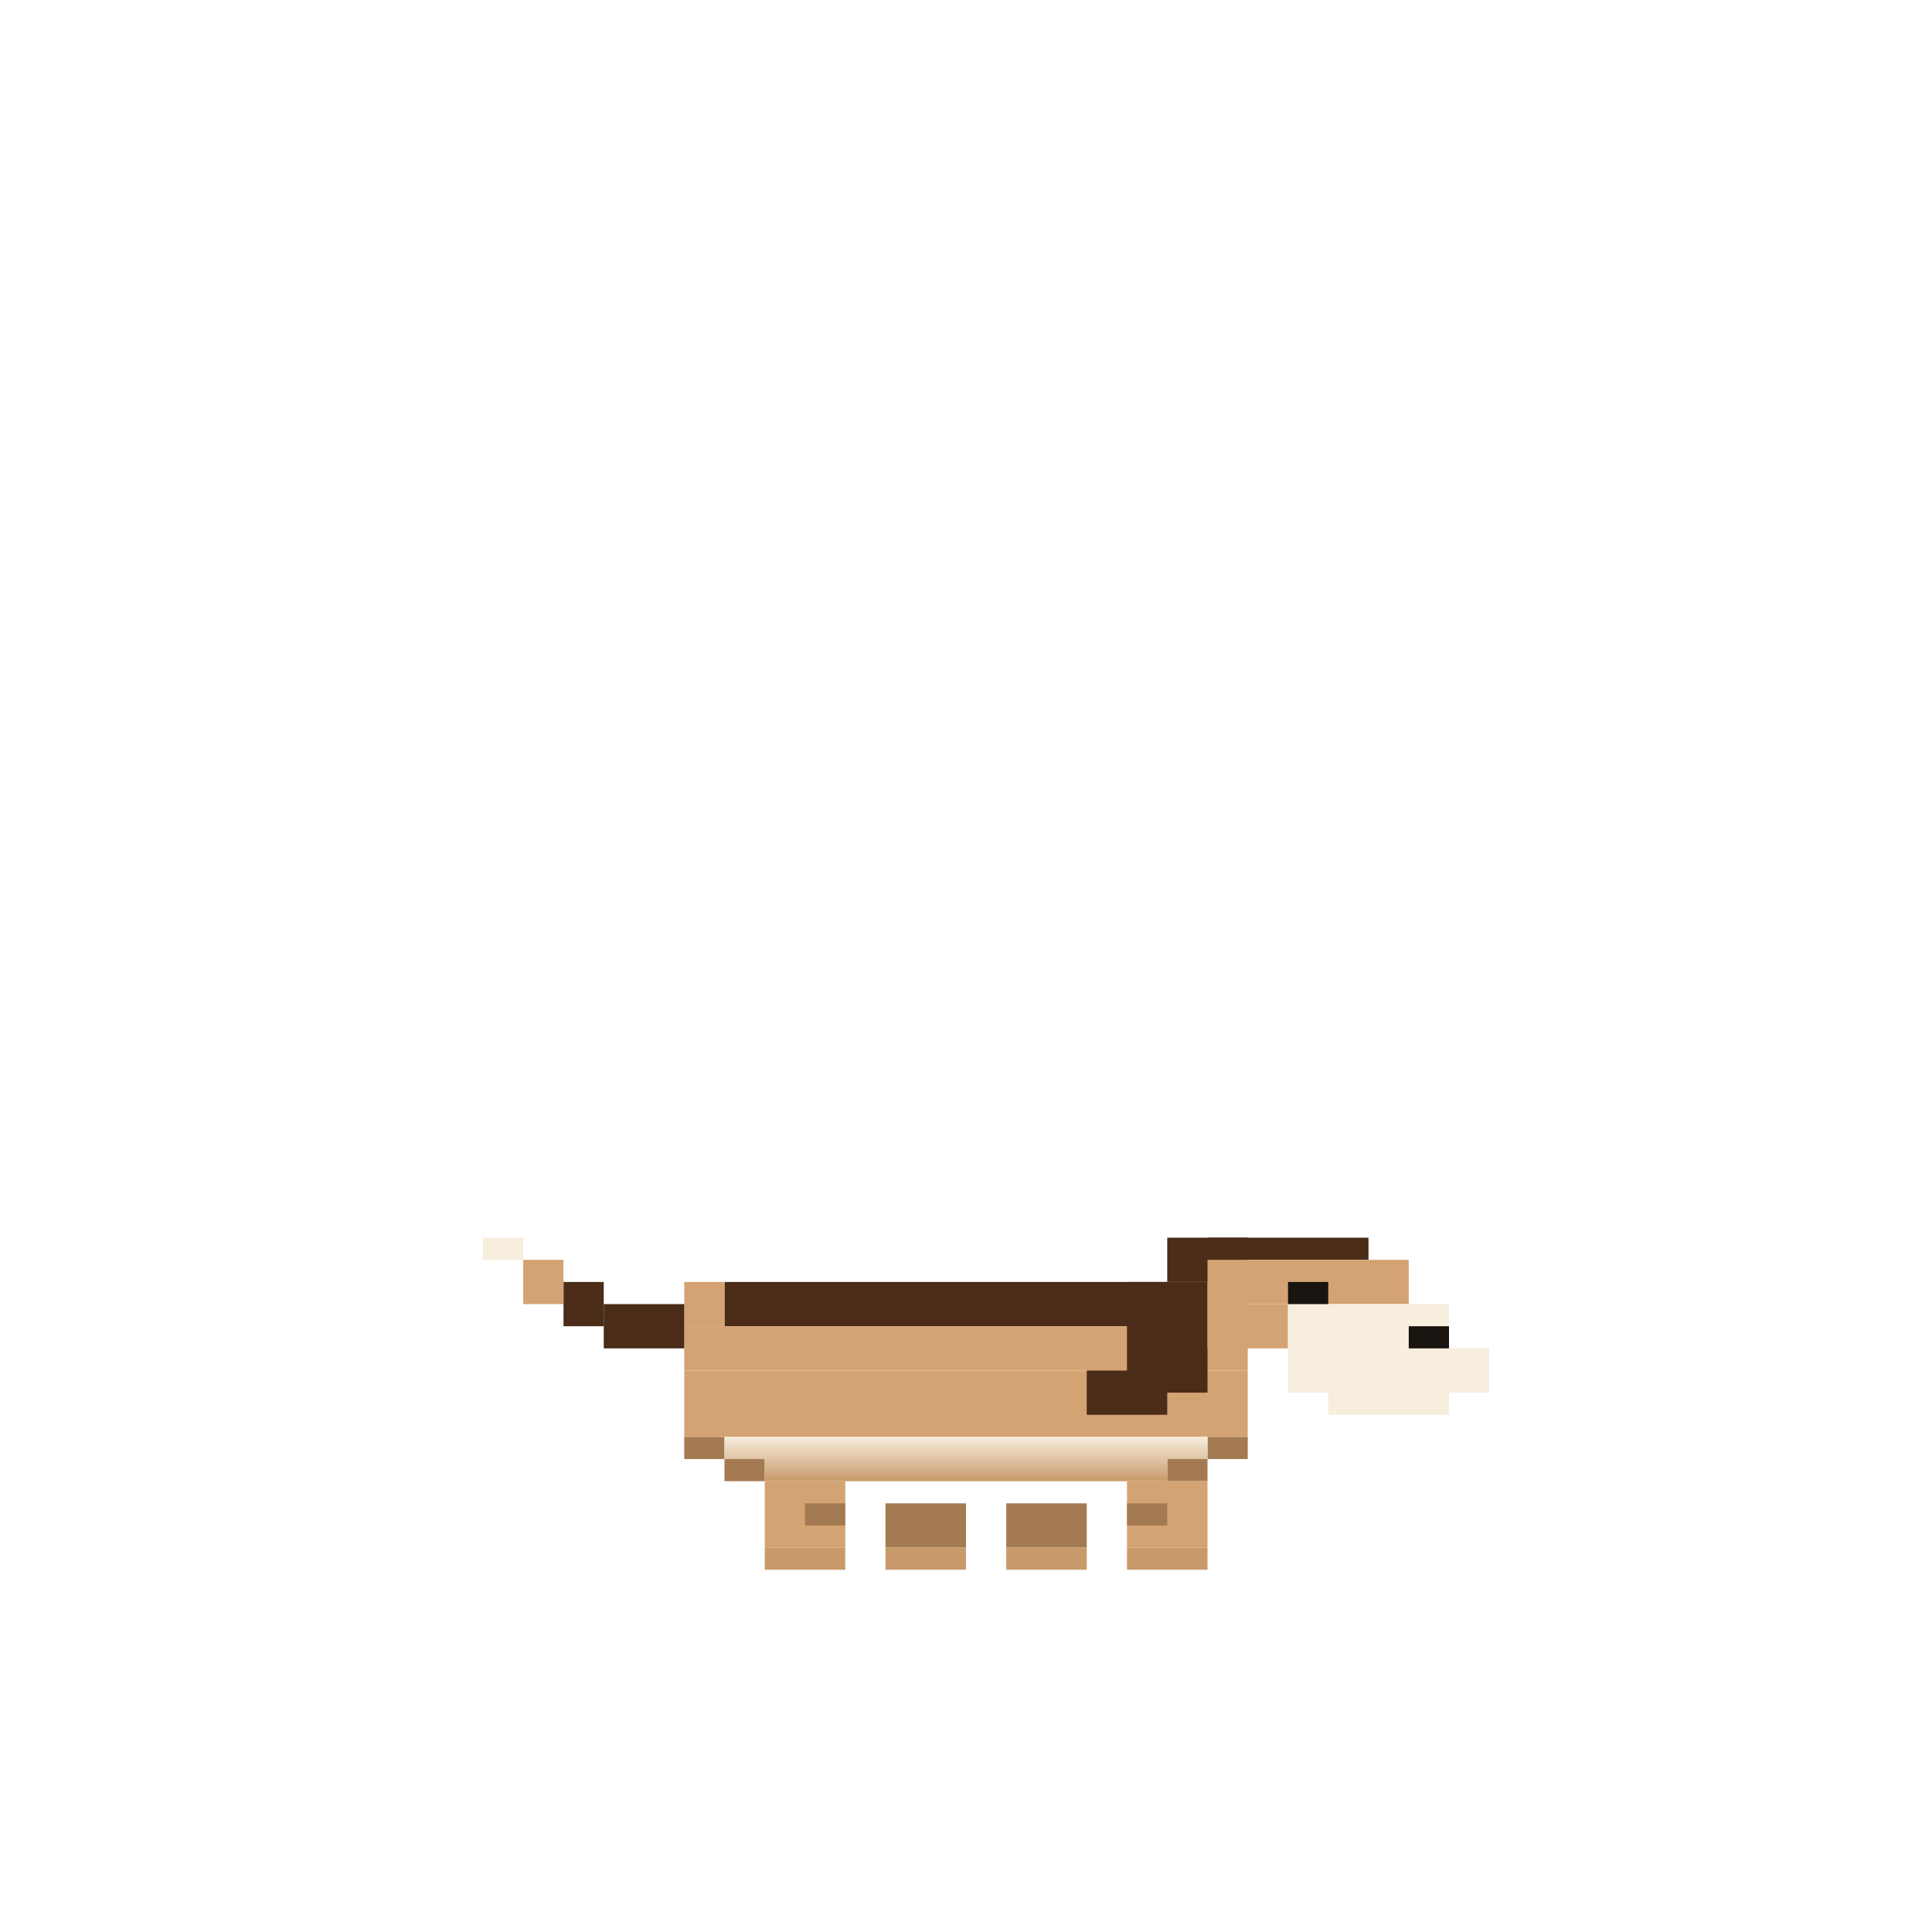
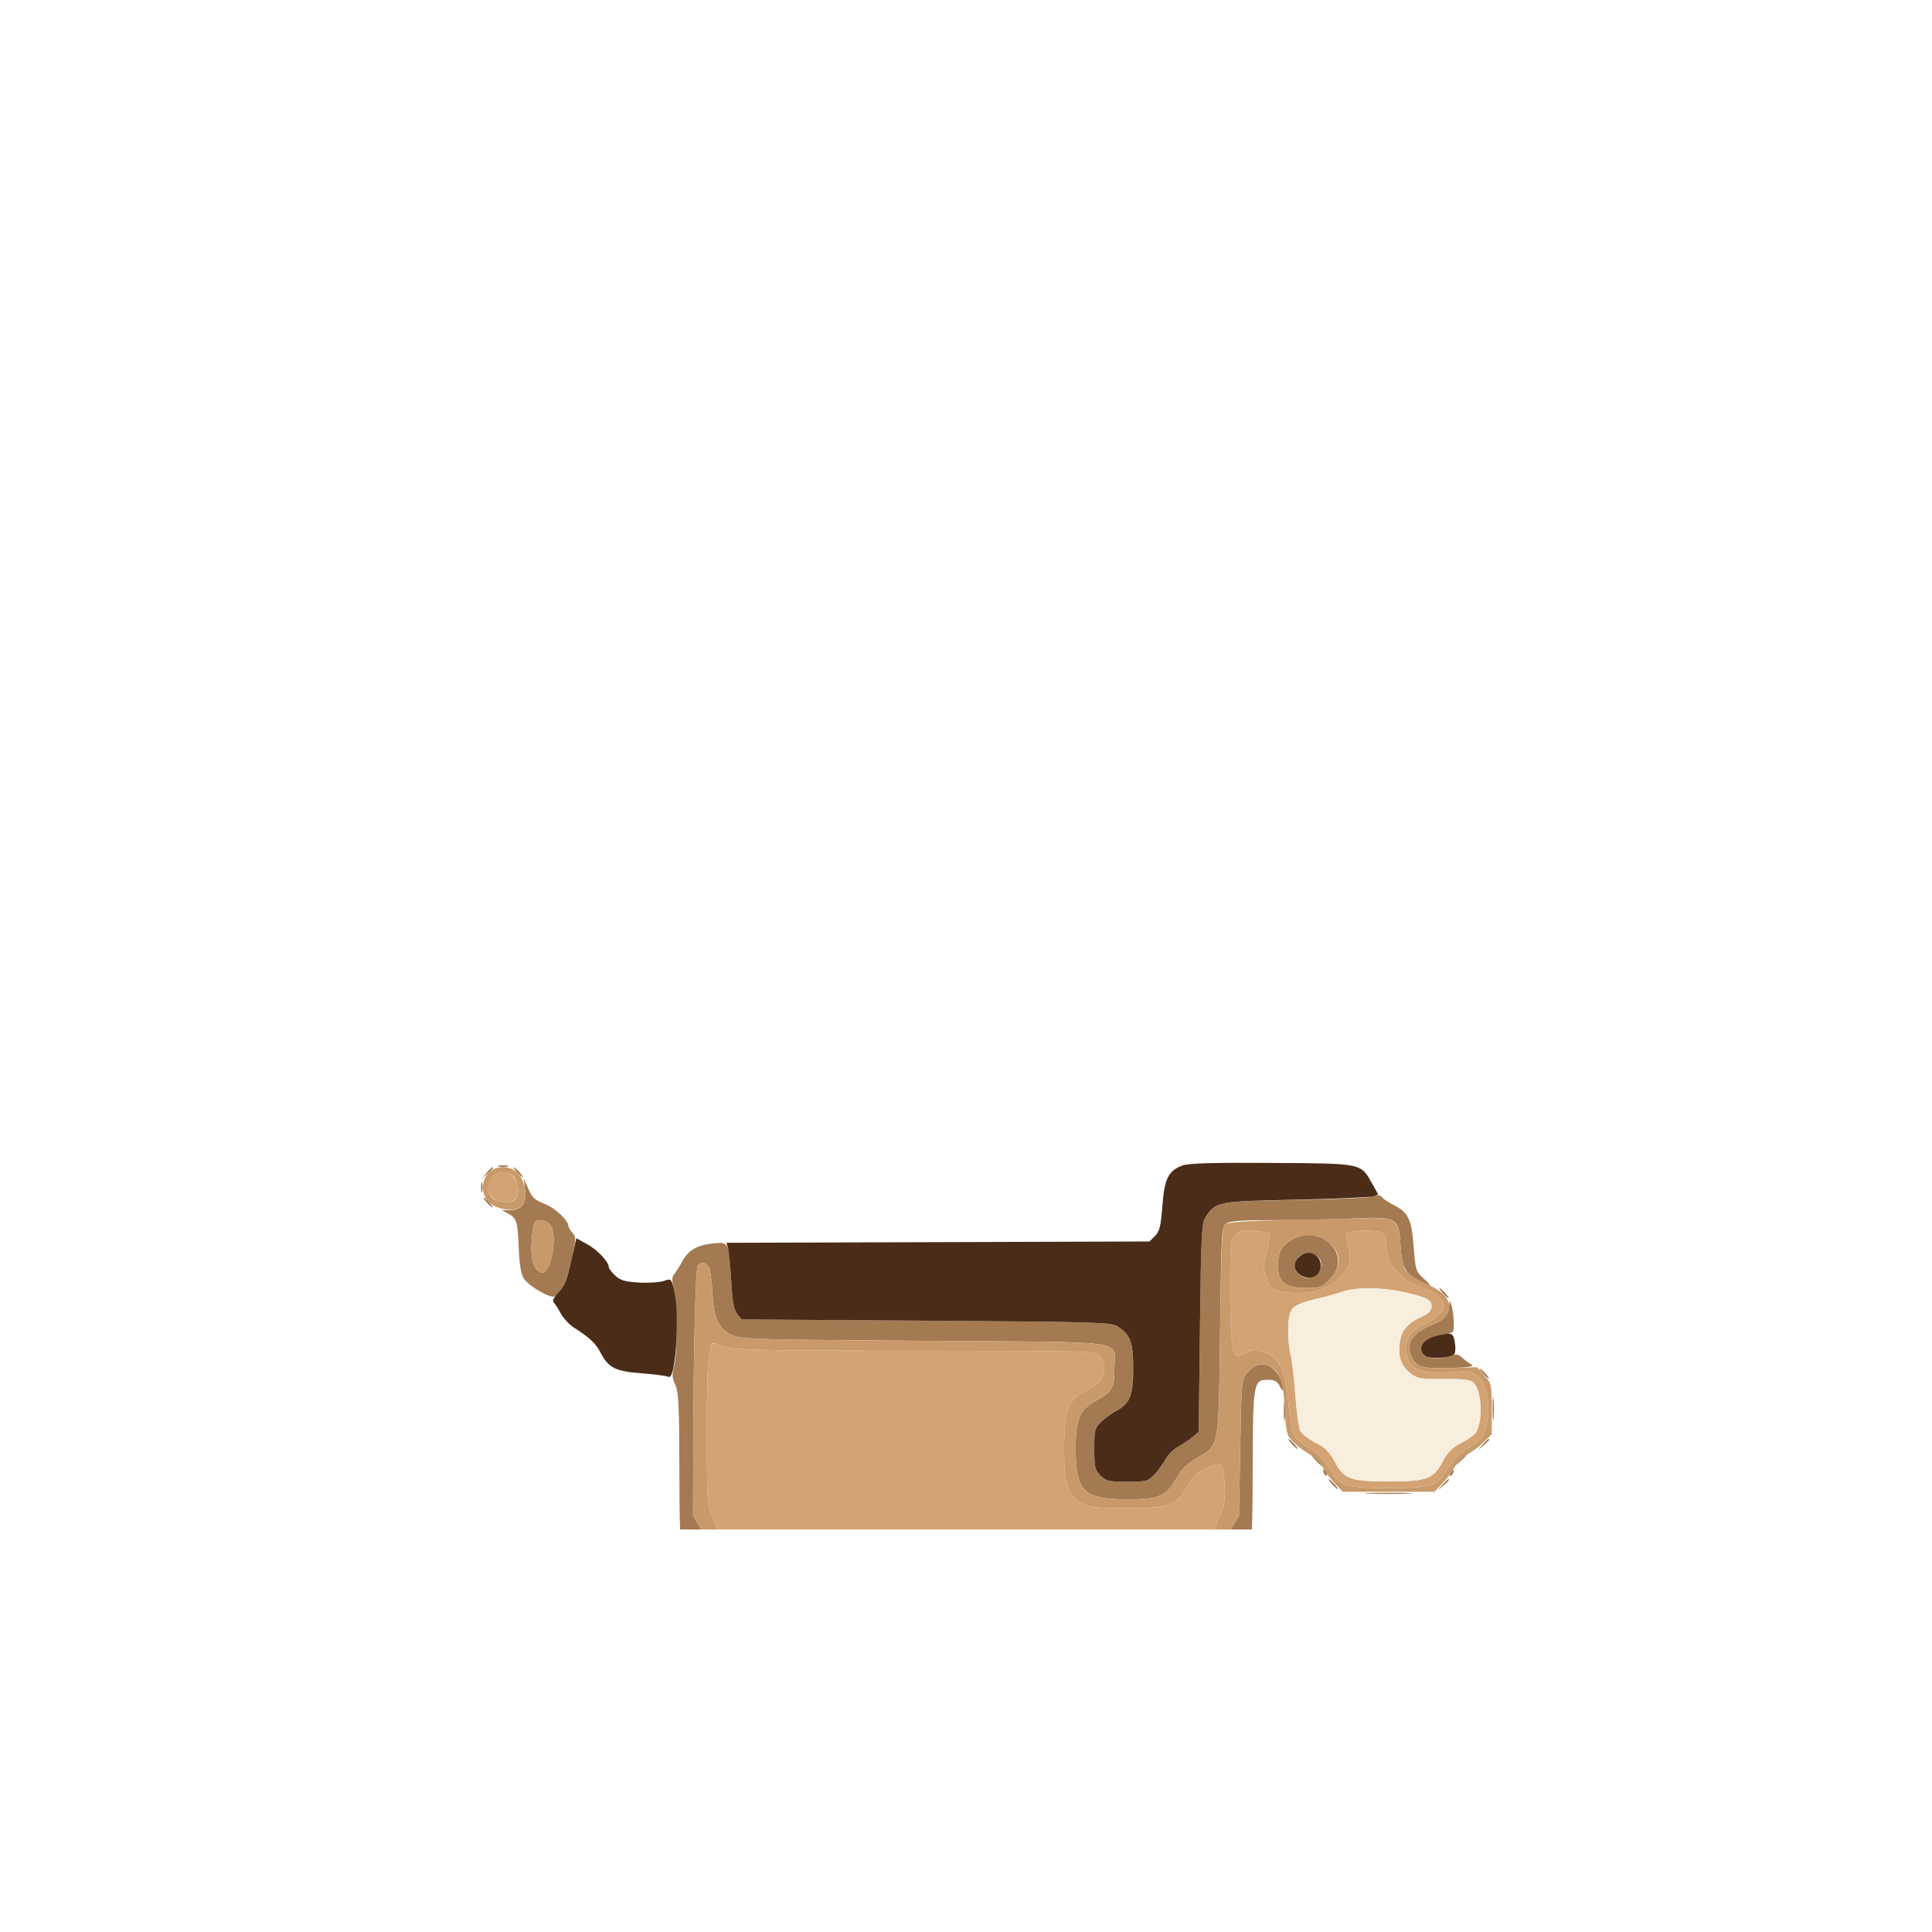
<svg xmlns="http://www.w3.org/2000/svg" viewBox="0 0 48 48" width="48" height="48">
-   <g transform="translate(0 1) translate(0 38) scale(1 0.55) translate(0 -38)">
-     <defs>
-       <linearGradient id="belly" x1="0" y1="32" x2="0" y2="34" gradientUnits="userSpaceOnUse" spreadMethod="pad">
-         <stop offset="0" stop-color="#f7eede" />
-         <stop offset="1" stop-color="#c89a6a" />
-       </linearGradient>
-     </defs>
-     <rect x="18" y="25" width="11" height="2" fill="#4a2c18" />
-     <rect x="17" y="25" width="1" height="2" fill="#d4a373" />
-     <rect x="29" y="25" width="2" height="2" fill="#d4a373" />
-     <rect x="17" y="27" width="14" height="2" fill="#d4a373" />
-     <rect x="17" y="29" width="14" height="3" fill="#d4a373" />
-     <rect x="17" y="32" width="1" height="1" fill="#a47a52" />
-     <rect x="30" y="32" width="1" height="1" fill="#a47a52" />
-     <rect x="18" y="32" width="12" height="1" fill="url(#belly)" />
-     <rect x="18" y="33" width="1" height="1" fill="#a47a52" />
-     <rect x="29" y="33" width="1" height="1" fill="#a47a52" />
-     <rect x="19" y="33" width="10" height="1" fill="url(#belly)" />
-     <rect x="29" y="23" width="2" height="2" fill="#4a2c18" />
-     <rect x="28" y="25" width="2" height="5" fill="#4a2c18" />
-     <rect x="27" y="29" width="2" height="2" fill="#4a2c18" />
-     <rect x="30" y="23" width="4" height="1" fill="#4a2c18" />
-     <rect x="30" y="24" width="5" height="2" fill="#d4a373" />
-     <rect x="30" y="26" width="2" height="2" fill="#d4a373" />
-     <rect x="32" y="26" width="4" height="2" fill="url(#belly)" />
-     <rect x="32" y="28" width="5" height="2" fill="url(#belly)" />
-     <rect x="33" y="30" width="3" height="1" fill="url(#belly)" />
-     <rect x="32" y="25" width="1" height="1" fill="#1a1410" />
-     <rect x="35" y="27" width="1" height="1" fill="#1a1410" />
-     <rect x="15" y="26" width="2" height="2" fill="#4a2c18" />
-     <rect x="14" y="25" width="1" height="2" fill="#4a2c18" />
-     <rect x="13" y="24" width="1" height="2" fill="#d4a373" />
-     <rect x="12" y="23" width="1" height="1" fill="url(#belly)" />
-     <rect x="19" y="34" width="2" height="3" fill="#d4a373" />
-     <rect x="20" y="35" width="1" height="1" fill="#a47a52" />
-     <rect x="19" y="37" width="2" height="1" fill="url(#belly)" />
-     <rect x="22" y="35" width="2" height="2" fill="#a47a52" />
-     <rect x="22" y="37" width="2" height="1" fill="url(#belly)" />
-     <rect x="25" y="35" width="2" height="2" fill="#a47a52" />
-     <rect x="25" y="37" width="2" height="1" fill="url(#belly)" />
-     <rect x="28" y="34" width="2" height="3" fill="#d4a373" />
-     <rect x="28" y="35" width="1" height="1" fill="#a47a52" />
-     <rect x="28" y="37" width="2" height="1" fill="url(#belly)" />
+   <defs>
+     <clipPath id="bodyOnly" clipPathUnits="userSpaceOnUse">
+       <rect x="0" y="0" width="48" height="32" />
+     </clipPath>
+   </defs>
+   <g transform="translate(0 6)">
+     <g clip-path="url(#bodyOnly)">
+       <g transform="scale(0.0625 0.0625) translate(0,768) scale(1,-1)" fill="#d4a373" stroke="none">
+         <path d="M195.65 396.17 C191.91 392.03 194.86 386.00 200.63 386.00 C204.44 386.00 206.00 387.61 206.00 391.55 C206.00 397.24 199.32 400.22 195.65 396.17 Z M491.13 373.13 C489.10 371.10 489.00 370.06 489.00 351.15 C489.00 332.62 489.87 325.00 491.98 325.00 C492.42 325.00 493.99 325.63 495.48 326.40 C497.38 327.39 499.09 327.55 501.23 326.93 C508.30 324.91 511.08 319.71 512.12 306.59 C512.54 301.13 513.39 295.47 514.00 294.01 C514.63 292.47 517.28 290.11 520.27 288.40 C524.06 286.23 526.23 284.06 528.40 280.27 C532.46 273.15 534.44 272.50 552.00 272.50 C569.56 272.50 571.54 273.15 575.60 280.27 C577.77 284.06 579.94 286.23 583.73 288.40 C586.75 290.12 589.31 292.42 589.89 293.93 C593.03 302.11 591.86 313.01 587.42 316.82 C584.83 319.05 584.18 319.15 575.97 318.50 C563.72 317.53 559.00 320.17 559.00 328.00 C559.00 332.80 560.56 334.75 567.02 338.01 C576.84 342.97 575.98 348.32 564.71 352.44 C555.84 355.69 551.00 361.69 551.00 369.43 C551.00 371.98 550.42 373.24 548.86 374.08 C546.72 375.22 536.60 374.93 535.36 373.70 C535.01 373.34 535.29 371.03 535.99 368.54 C537.47 363.23 536.45 359.76 532.18 355.67 C528.19 351.85 522.82 350.00 515.78 350.01 C507.77 350.03 504.84 351.52 503.23 356.40 C502.17 359.63 502.23 361.28 503.58 366.69 C504.47 370.23 504.98 373.36 504.71 373.63 C504.43 373.90 501.75 374.38 498.73 374.69 C494.03 375.17 492.95 374.95 491.13 373.13 Z M557.42 350.48 C567.43 348.16 569.00 347.37 569.00 344.68 C569.00 342.88 568.04 341.87 565.05 340.52 C559.13 337.85 556.78 334.82 556.31 329.28 C555.86 323.85 557.22 320.65 561.21 317.68 C563.54 315.95 565.31 315.69 573.78 315.83 C580.40 315.93 584.21 315.57 585.37 314.72 C588.84 312.18 589.72 300.22 586.85 294.75 C586.34 293.79 583.73 291.88 581.04 290.52 C577.20 288.58 575.54 286.90 573.32 282.77 C569.72 276.05 567.12 275.11 552.00 275.11 C536.88 275.11 534.28 276.05 530.68 282.77 C528.46 286.90 526.80 288.58 522.96 290.52 C520.27 291.88 517.56 293.95 516.94 295.12 C516.31 296.28 515.41 302.70 514.93 309.37 C514.45 316.04 513.61 323.30 513.05 325.50 C511.79 330.54 511.72 339.12 512.92 342.28 C513.90 344.88 516.62 346.21 524.58 347.98 C527.37 348.61 531.42 349.75 533.58 350.51 C538.79 352.37 549.34 352.36 557.42 350.48 Z M281.98 327.43 C281.42 325.98 281.00 312.05 281.00 295.17 C281.00 268.18 281.17 265.15 282.85 261.99 C283.87 260.07 285.25 256.21 285.91 253.42 C287.78 245.56 290.00 242.77 297.43 238.96 C306.57 234.27 311.52 227.52 312.58 218.27 C313.84 207.28 314.31 207.02 321.95 213.05 C325.38 215.77 327.27 218.08 327.66 220.07 C328.40 223.77 332.86 227.62 338.03 229.01 C340.63 229.71 359.66 229.97 394.23 229.78 L446.50 229.50 L451.10 226.80 C454.65 224.71 456.08 223.07 457.41 219.58 C458.56 216.58 460.51 214.06 463.27 212.04 C468.64 208.08 470.00 208.15 470.00 212.38 C470.00 215.98 468.89 217.31 463.74 219.88 C456.12 223.69 460.11 233.69 471.54 239.48 C477.93 242.71 480.28 245.82 482.09 253.42 C482.76 256.21 484.16 260.14 485.20 262.14 C486.68 265.00 487.02 267.47 486.79 273.63 C486.45 282.74 485.75 283.31 478.85 280.06 C475.61 278.53 473.86 276.80 472.00 273.29 C467.88 265.51 465.11 264.50 448.00 264.50 C435.23 264.50 433.08 264.74 430.00 266.53 C424.23 269.89 423.00 273.64 423.00 287.93 C423.00 303.37 424.59 307.65 431.57 311.03 C434.02 312.22 436.69 314.14 437.51 315.32 C439.59 318.29 439.37 322.63 437.00 325.00 C435.04 326.96 433.64 327.00 363.75 327.04 C304.31 327.08 291.84 327.33 288.50 328.53 C283.22 330.43 283.11 330.41 281.98 327.43 Z M471.43 252.67 C473.88 250.89 472.73 247.53 469.22 246.16 C458.52 241.99 458.68 242.00 384.00 242.00 C309.32 242.00 309.48 241.99 298.78 246.16 C295.27 247.53 294.12 250.89 296.57 252.67 C299.25 254.63 468.75 254.63 471.43 252.67 Z M313.40 188.46 C312.56 185.10 313.63 180.07 315.67 177.82 C318.08 175.15 322.61 175.48 324.56 178.45 C326.73 181.77 325.72 184.30 320.75 187.95 C315.71 191.66 314.23 191.77 313.40 188.46 Z M463.25 187.95 C458.28 184.30 457.27 181.77 459.44 178.45 C461.39 175.48 465.92 175.15 468.33 177.82 C471.49 181.31 471.75 191.00 468.68 191.00 C467.97 191.00 465.53 189.63 463.25 187.95 Z" />
+       </g>
+       <g transform="scale(0.0625 0.0625) translate(0,768) scale(1,-1)" fill="#a47a52" stroke="none">
+         <path d="M198.25 400.31 C199.21 400.06 200.79 400.06 201.75 400.31 C202.71 400.56 201.93 400.77 200.00 400.77 C198.07 400.77 197.29 400.56 198.25 400.31 Z M193.40 397.75 L191.50 395.50 L193.75 397.40 C195.86 399.20 196.46 400.00 195.65 400.00 C195.47 400.00 194.45 398.99 193.40 397.75 Z M205.50 398.00 C206.50 396.90 207.53 396.00 207.81 396.00 C208.08 396.00 207.50 396.90 206.50 398.00 C205.50 399.10 204.47 400.00 204.19 400.00 C203.92 400.00 204.50 399.10 205.50 398.00 Z M191.23 392.00 C191.23 390.07 191.44 389.29 191.69 390.25 C191.94 391.21 191.94 392.79 191.69 393.75 C191.44 394.71 191.23 393.93 191.23 392.00 Z M208.73 390.93 C209.32 385.45 207.47 383.02 202.68 382.96 L199.50 382.92 L202.24 381.43 C205.43 379.70 205.78 378.43 206.27 366.86 C206.51 361.06 207.17 357.39 208.26 355.72 C210.24 352.70 218.54 347.89 220.48 348.63 C223.04 349.61 225.01 353.88 227.12 363.04 C229.04 371.38 229.08 372.26 227.60 373.89 C226.72 374.86 226.00 376.03 226.00 376.48 C226.00 378.81 220.64 383.87 216.48 385.45 C212.65 386.92 211.50 387.97 210.03 391.37 L208.24 395.50 L208.73 390.93 Z M544.59 388.25 C544.17 387.84 530.92 387.27 515.12 387.00 C483.79 386.45 483.24 386.35 479.26 380.28 C477.67 377.86 477.45 373.54 477.00 336.21 L476.50 294.82 L473.89 292.66 C472.45 291.47 469.85 289.73 468.11 288.78 C466.37 287.83 464.17 285.60 463.22 283.82 C462.27 282.04 460.30 279.33 458.83 277.79 C456.33 275.18 455.62 275.00 448.03 275.00 C440.74 275.00 439.66 275.25 437.45 277.45 C435.25 279.66 435.00 280.74 435.00 288.03 C435.00 295.62 435.18 296.33 437.79 298.83 C439.33 300.30 441.99 302.24 443.71 303.15 C449.22 306.08 450.48 309.20 450.48 320.00 C450.48 330.49 449.41 333.37 444.28 336.74 C441.79 338.37 436.13 338.54 368.21 339.00 L294.82 339.50 L293.07 341.67 C291.74 343.31 291.15 346.52 290.68 354.67 C289.77 370.56 289.86 370.37 283.16 369.68 C276.93 369.03 273.51 366.94 270.98 362.23 C270.04 360.47 268.70 358.34 268.01 357.51 C267.04 356.35 267.01 355.00 267.88 351.56 C269.30 345.92 269.33 325.72 267.92 320.66 C267.07 317.59 267.17 316.16 268.43 313.51 C269.75 310.73 270.01 305.29 270.06 279.85 C270.12 246.02 270.44 243.88 276.00 240.34 C282.45 236.24 284.78 234.04 286.73 230.26 C287.79 228.19 290.13 225.60 291.92 224.50 C293.71 223.40 296.60 221.30 298.34 219.83 L301.50 217.17 L302.00 191.65 C302.47 167.75 302.63 165.96 304.59 163.32 C307.30 159.67 311.92 158.11 320.00 158.11 C328.08 158.11 332.70 159.67 335.41 163.32 C337.37 165.96 337.53 167.75 338.00 191.55 C338.49 216.32 338.56 217.01 340.78 219.22 L343.06 221.50 L392.00 221.50 L440.94 221.50 L443.22 219.22 C445.44 217.01 445.51 216.32 446.00 191.55 C446.47 167.75 446.63 165.96 448.59 163.32 C451.30 159.67 455.92 158.11 464.00 158.11 C472.08 158.11 476.70 159.67 479.41 163.32 C481.41 166.02 481.52 167.62 482.00 199.65 L482.50 233.17 L485.66 235.83 C487.40 237.30 490.32 239.41 492.16 240.52 C497.53 243.76 497.88 246.14 497.96 280.00 C498.04 314.32 498.24 315.50 504.00 315.50 C506.67 315.50 507.73 314.94 508.71 313.00 C509.67 311.09 509.97 310.93 509.99 312.30 C510.01 315.40 507.01 320.04 504.32 321.07 C501.06 322.31 498.95 321.64 495.91 318.40 C493.51 315.86 493.50 315.68 493.00 288.67 L492.50 261.50 L488.58 255.00 C480.87 242.19 479.95 241.03 474.51 237.01 C467.98 232.18 467.44 229.54 471.96 224.40 C476.65 219.05 477.30 214.79 476.74 193.00 C476.07 166.76 475.29 165.06 464.00 165.06 C454.23 165.06 452.00 167.77 452.00 179.63 C452.00 186.83 452.81 188.99 457.29 193.72 C461.59 198.26 461.34 201.68 456.28 207.42 C453.94 210.08 451.78 213.82 451.16 216.30 C449.90 221.29 446.70 224.65 441.92 226.02 C437.39 227.32 346.61 227.32 342.08 226.02 C337.30 224.65 334.10 221.29 332.84 216.30 C332.22 213.82 330.06 210.08 327.72 207.42 C322.66 201.68 322.41 198.26 326.71 193.72 C331.19 188.99 332.00 186.83 332.00 179.63 C332.00 167.77 329.77 165.06 320.00 165.06 C308.39 165.06 307.94 166.19 307.10 198.00 C306.30 228.03 305.73 229.64 293.22 237.41 C288.76 240.18 286.68 242.80 279.68 254.50 L275.50 261.50 L275.58 289.00 C275.70 328.03 276.48 359.35 277.36 360.78 C278.46 362.55 280.79 362.28 281.84 360.25 C282.35 359.29 282.95 354.67 283.19 349.98 C283.69 340.03 285.59 335.94 290.96 333.27 C294.22 331.64 300.32 331.46 367.33 331.00 C450.99 330.43 443.00 331.56 443.00 320.24 C443.00 312.26 442.19 310.77 436.05 307.43 C429.14 303.67 427.59 300.10 427.59 288.00 C427.59 271.17 430.83 268.00 448.00 268.00 C460.75 268.00 463.55 269.18 467.59 276.25 C469.75 280.04 471.93 282.23 475.63 284.35 C484.78 289.57 484.43 287.67 485.00 334.83 C485.48 374.28 485.59 376.23 487.44 377.58 C488.94 378.68 493.38 379.00 507.03 379.00 C516.74 379.00 530.72 379.28 538.09 379.63 C555.25 380.44 556.00 380.01 556.73 368.94 C557.30 360.25 558.60 357.76 563.97 355.01 C569.26 352.32 569.62 352.47 565.86 355.83 C562.85 358.52 562.66 359.14 561.96 368.33 C561.13 379.36 559.87 382.00 554.05 384.97 C551.90 386.07 549.85 387.43 549.51 387.99 C548.78 389.17 545.67 389.34 544.59 388.25 Z M193.50 386.00 C194.50 384.90 195.53 384.00 195.81 384.00 C196.08 384.00 195.50 384.90 194.50 386.00 C193.50 387.10 192.47 388.00 192.19 388.00 C191.92 388.00 192.50 387.10 193.50 386.00 Z M218.43 377.43 C221.96 373.90 219.28 357.41 215.29 358.18 C212.27 358.76 210.87 362.96 211.31 370.11 C211.53 373.75 212.03 377.24 212.42 377.86 C213.42 379.49 216.59 379.26 218.43 377.43 Z M513.31 371.05 C509.21 368.55 508.00 366.18 508.00 360.64 C508.00 354.35 511.06 352.00 519.23 352.00 C524.69 352.00 525.49 352.29 528.60 355.40 C538.08 364.88 525.05 378.21 513.31 371.05 Z M523.07 364.96 C527.28 362.71 524.66 356.00 519.57 356.00 C517.12 356.00 513.96 359.70 514.66 361.73 C515.99 365.55 519.47 366.89 523.07 364.96 Z M573.50 350.00 C574.50 348.90 575.53 348.00 575.81 348.00 C576.08 348.00 575.50 348.90 574.50 350.00 C573.50 351.10 572.47 352.00 572.19 352.00 C571.92 352.00 572.50 351.10 573.50 350.00 Z M576.10 345.33 C575.91 341.14 574.65 339.76 568.52 337.01 C561.12 333.69 558.89 330.10 561.02 324.96 C562.86 320.50 564.95 319.86 576.45 320.19 C583.24 320.39 586.26 320.81 585.17 321.39 C584.25 321.87 582.56 323.13 581.40 324.17 C579.69 325.72 578.80 325.88 576.59 325.03 C572.93 323.64 567.67 323.73 566.20 325.20 C562.88 328.52 566.31 332.29 573.75 333.49 C577.98 334.17 578.00 334.19 577.90 338.34 C577.85 340.63 577.44 343.62 577.00 345.00 C576.26 347.30 576.19 347.33 576.10 345.33 Z M589.50 318.00 C590.50 316.90 591.53 316.00 591.81 316.00 C592.08 316.00 591.50 316.90 590.50 318.00 C589.50 319.10 588.47 320.00 588.19 320.00 C587.92 320.00 588.50 319.10 589.50 318.00 Z M593.34 304.00 C593.34 299.88 593.51 298.19 593.73 300.25 C593.94 302.31 593.94 305.69 593.73 307.75 C593.51 309.81 593.34 308.12 593.34 304.00 Z M510.32 303.00 C510.32 299.43 510.50 297.96 510.72 299.75 C510.95 301.54 510.95 304.46 510.72 306.25 C510.50 308.04 510.32 306.57 510.32 303.00 Z M513.50 290.00 C514.50 288.90 515.53 288.00 515.81 288.00 C516.08 288.00 515.50 288.90 514.50 290.00 C513.50 291.10 512.47 292.00 512.19 292.00 C511.92 292.00 512.50 291.10 513.50 290.00 Z M589.40 289.75 L587.50 287.50 L589.75 289.40 C591.86 291.20 592.46 292.00 591.65 292.00 C591.47 292.00 590.45 290.99 589.40 289.75 Z M523.00 283.50 C524.29 282.12 525.57 281.00 525.85 281.00 C526.12 281.00 525.29 282.12 524.00 283.50 C522.71 284.88 521.43 286.00 521.15 286.00 C520.88 286.00 521.71 284.88 523.00 283.50 Z M579.92 283.25 L577.50 280.50 L580.25 282.92 C581.76 284.26 583.00 285.50 583.00 285.67 C583.00 286.46 582.19 285.82 579.92 283.25 Z M526.00 279.06 C526.00 278.54 526.44 277.84 526.99 277.51 C527.56 277.16 527.72 277.56 527.38 278.45 C526.72 280.18 526.00 280.50 526.00 279.06 Z M576.56 278.29 C576.02 276.87 576.14 276.75 577.12 277.73 C577.81 278.41 578.11 279.22 577.81 279.53 C577.50 279.83 576.94 279.28 576.56 278.29 Z M529.50 274.00 C530.50 272.90 531.53 272.00 531.81 272.00 C532.08 272.00 531.50 272.90 530.50 274.00 C529.50 275.10 528.47 276.00 528.19 276.00 C527.92 276.00 528.50 275.10 529.50 274.00 Z M573.40 273.75 L571.50 271.50 L573.75 273.40 C575.86 275.20 576.46 276.00 575.65 276.00 C575.47 276.00 574.45 274.99 573.40 273.75 Z M544.25 270.26 C548.51 270.07 555.49 270.07 559.75 270.26 C564.01 270.44 560.52 270.60 552.00 270.60 C543.48 270.60 539.99 270.44 544.25 270.26 Z M358.09 208.75 C351.42 206.30 350.54 203.80 350.18 186.18 C349.67 161.31 351.48 158.50 368.00 158.50 C384.14 158.50 385.89 160.99 385.89 184.00 C385.89 206.25 384.09 209.12 369.77 209.68 C364.81 209.88 360.14 209.50 358.09 208.75 Z M406.09 208.75 C399.42 206.30 398.54 203.80 398.18 186.18 C397.67 161.31 399.48 158.50 416.00 158.50 C432.14 158.50 433.89 160.99 433.89 184.00 C433.89 206.25 432.09 209.12 417.77 209.68 C412.81 209.88 408.14 209.50 406.09 208.75 Z M374.78 174.44 C376.02 173.57 377.00 171.83 377.00 170.50 C377.00 167.19 373.41 165.00 368.00 165.00 C362.59 165.00 359.00 167.19 359.00 170.50 C359.00 173.81 362.59 176.00 368.00 176.00 C370.51 176.00 373.56 175.30 374.78 174.44 Z M422.78 174.44 C424.02 173.57 425.00 171.83 425.00 170.50 C425.00 167.19 421.41 165.00 416.00 165.00 C410.59 165.00 407.00 167.19 407.00 170.50 C407.00 173.81 410.59 176.00 416.00 176.00 C418.51 176.00 421.56 175.30 422.78 174.44 Z" />
+       </g>
+       <g transform="scale(0.0625 0.0625) translate(0,768) scale(1,-1)" fill="#4a2c18" stroke="none">
+         <path d="M470.09 400.72 C464.47 398.70 462.88 395.52 462.05 384.56 C461.45 376.52 460.95 374.50 459.13 372.69 L456.94 370.50 L372.86 370.23 L288.78 369.97 L289.42 367.73 C289.77 366.50 290.34 360.63 290.68 354.67 C291.15 346.52 291.74 343.31 293.07 341.67 L294.82 339.50 L368.21 339.00 C436.13 338.54 441.79 338.37 444.28 336.74 C449.41 333.37 450.48 330.49 450.48 320.00 C450.48 309.20 449.22 306.08 443.71 303.15 C441.99 302.24 439.33 300.30 437.79 298.83 C435.18 296.33 435.00 295.62 435.00 288.03 C435.00 280.74 435.25 279.66 437.45 277.45 C439.66 275.25 440.74 275.00 448.03 275.00 C455.62 275.00 456.33 275.18 458.83 277.79 C460.30 279.33 462.27 282.04 463.22 283.82 C464.17 285.60 466.37 287.83 468.11 288.78 C469.85 289.73 472.45 291.47 473.89 292.66 L476.50 294.82 L477.00 336.21 C477.45 373.54 477.67 377.86 479.26 380.28 C483.23 386.33 483.84 386.45 514.95 387.10 C530.65 387.43 544.48 388.04 545.68 388.45 L547.86 389.20 L545.53 393.35 C540.83 401.72 542.01 401.47 505.68 401.72 C482.39 401.88 472.56 401.60 470.09 400.72 Z M226.97 362.39 C225.31 355.07 224.20 352.35 221.98 350.13 C220.12 348.27 219.46 346.94 220.10 346.30 C220.64 345.76 221.89 343.79 222.89 341.91 C223.89 340.03 226.23 337.51 228.10 336.31 C234.50 332.18 236.80 330.01 238.72 326.32 C241.88 320.23 244.57 318.88 255.19 318.07 C260.37 317.68 265.09 317.06 265.69 316.69 C268.62 314.88 270.33 341.83 267.90 351.47 C266.83 355.74 266.75 355.81 263.87 354.80 C262.25 354.24 257.81 353.95 254.01 354.17 C248.42 354.49 246.61 355.02 244.55 356.95 C243.15 358.27 242.00 359.76 242.00 360.27 C242.00 362.38 237.68 367.01 233.55 369.32 L229.12 371.79 L226.97 362.39 Z M516.83 364.75 C514.20 362.63 513.90 360.10 516.02 357.98 C519.63 354.37 525.00 356.18 525.00 361.00 C525.00 365.30 520.23 367.49 516.83 364.75 Z M571.26 333.03 C565.39 331.63 563.12 327.80 566.51 324.99 C568.15 323.63 576.52 324.12 578.06 325.66 C578.55 326.15 578.68 328.22 578.34 330.27 C577.70 334.24 577.20 334.44 571.26 333.03 Z" />
+       </g>
+       <g transform="scale(0.0625 0.0625) translate(0,768) scale(1,-1)" fill="#c89a6a" stroke="none">
+         <path d="M194.17 397.69 C191.14 394.45 191.26 389.04 194.44 386.06 C197.76 382.94 204.97 382.11 207.43 384.57 C209.89 387.03 209.06 394.24 205.94 397.56 C202.86 400.85 197.20 400.91 194.17 397.69 Z M204.17 396.35 C206.25 394.47 206.62 389.02 204.80 387.20 C203.07 385.47 197.96 385.73 195.83 387.65 C192.03 391.09 194.70 398.00 199.83 398.00 C201.21 398.00 203.17 397.26 204.17 396.35 Z M511.30 379.04 C494.20 378.64 487.75 378.16 486.80 377.20 C485.79 376.20 485.39 366.60 485.00 334.70 C484.43 287.68 484.78 289.57 475.63 284.35 C471.93 282.23 469.75 280.04 467.59 276.25 C463.55 269.18 460.75 268.00 448.00 268.00 C430.83 268.00 427.59 271.17 427.59 288.00 C427.59 300.10 429.14 303.67 436.05 307.43 C442.19 310.77 443.00 312.26 443.00 320.24 C443.00 331.56 450.99 330.43 367.33 331.00 C300.32 331.46 294.22 331.64 290.96 333.27 C285.59 335.94 283.69 340.03 283.19 349.98 C282.95 354.67 282.35 359.29 281.84 360.25 C280.79 362.28 278.46 362.55 277.36 360.78 C276.48 359.35 275.70 328.03 275.58 289.00 L275.50 261.50 L279.68 254.50 C286.68 242.80 288.76 240.18 293.22 237.41 C299.27 233.66 301.88 231.09 304.32 226.50 C306.27 222.85 306.51 220.36 307.10 198.00 C307.94 166.19 308.39 165.06 320.00 165.06 C329.77 165.06 332.00 167.77 332.00 179.63 C332.00 186.83 331.19 188.99 326.71 193.72 C322.41 198.26 322.66 201.68 327.72 207.42 C330.06 210.08 332.22 213.82 332.84 216.30 C334.10 221.29 337.30 224.65 342.08 226.02 C346.61 227.32 437.39 227.32 441.92 226.02 C446.70 224.65 449.90 221.29 451.16 216.30 C451.78 213.82 453.94 210.08 456.28 207.42 C461.34 201.68 461.59 198.26 457.29 193.72 C452.81 188.99 452.00 186.83 452.00 179.63 C452.00 167.77 454.23 165.06 464.00 165.06 C475.29 165.06 476.07 166.76 476.74 193.00 C477.30 214.79 476.65 219.05 471.96 224.40 C467.44 229.54 467.98 232.18 474.51 237.01 C479.95 241.03 480.87 242.19 488.58 255.00 L492.50 261.50 L493.00 288.67 C493.50 315.68 493.51 315.86 495.91 318.40 C498.95 321.64 501.06 322.31 504.32 321.07 C508.43 319.51 510.14 314.86 510.76 303.60 C511.29 293.92 511.44 293.38 514.43 290.50 C516.15 288.85 519.02 286.73 520.81 285.78 C522.60 284.83 524.83 282.60 525.78 280.81 C526.73 279.02 528.92 276.08 530.65 274.28 L533.80 271.00 L552.00 271.00 L570.20 271.00 L573.35 274.28 C575.08 276.08 577.27 279.02 578.22 280.81 C579.17 282.60 581.40 284.83 583.19 285.78 C584.98 286.73 587.92 288.92 589.72 290.65 L593.00 293.80 L593.00 303.88 C593.00 313.62 592.90 314.08 590.08 317.23 L587.15 320.50 L576.61 320.19 C564.94 319.86 562.87 320.49 561.02 324.96 C558.89 330.10 561.12 333.69 568.52 337.01 C571.92 338.54 574.99 340.54 575.35 341.47 C577.43 346.89 575.01 350.15 565.83 354.27 C562.72 355.67 559.51 357.87 558.69 359.16 C557.88 360.45 557.00 364.85 556.73 368.94 C556.06 379.09 554.82 380.08 543.14 379.79 C538.39 379.67 524.06 379.33 511.30 379.04 Z M212.42 377.86 C212.03 377.24 211.53 373.75 211.31 370.11 C210.87 362.96 212.27 358.76 215.29 358.18 C219.28 357.41 221.96 373.90 218.43 377.43 C216.59 379.26 213.42 379.49 212.42 377.86 Z M504.71 373.63 C504.98 373.36 504.47 370.23 503.58 366.69 C502.23 361.28 502.17 359.63 503.23 356.40 C504.84 351.52 507.77 350.03 515.78 350.01 C522.82 350.00 528.19 351.85 532.18 355.67 C536.45 359.76 537.47 363.23 535.99 368.54 C535.29 371.03 535.01 373.34 535.36 373.70 C536.60 374.93 546.72 375.22 548.86 374.08 C550.42 373.24 551.00 371.98 551.00 369.43 C551.00 361.69 555.84 355.69 564.71 352.44 C575.98 348.32 576.84 342.97 567.02 338.01 C560.56 334.75 559.00 332.80 559.00 328.00 C559.00 320.17 563.72 317.53 575.97 318.50 C584.18 319.15 584.83 319.05 587.42 316.82 C591.86 313.01 593.03 302.11 589.89 293.93 C589.31 292.42 586.75 290.12 583.73 288.40 C579.94 286.23 577.77 284.06 575.60 280.27 C571.54 273.15 569.56 272.50 552.00 272.50 C534.44 272.50 532.46 273.15 528.40 280.27 C526.23 284.06 524.06 286.23 520.27 288.40 C517.28 290.11 514.63 292.47 514.00 294.01 C513.39 295.47 512.54 301.13 512.12 306.59 C511.08 319.71 508.30 324.91 501.23 326.93 C499.09 327.55 497.38 327.39 495.48 326.40 C493.99 325.63 492.42 325.00 491.98 325.00 C489.87 325.00 489.00 332.62 489.00 351.15 C489.00 370.06 489.10 371.10 491.13 373.13 C492.95 374.95 494.03 375.17 498.73 374.69 C501.75 374.38 504.43 373.90 504.71 373.63 Z M525.99 371.51 C532.90 367.93 534.05 360.85 528.60 355.40 C525.49 352.29 524.69 352.00 519.23 352.00 C511.06 352.00 508.00 354.35 508.00 360.64 C508.00 366.18 509.21 368.55 513.31 371.05 C517.13 373.37 522.03 373.55 525.99 371.51 Z M288.50 328.53 C291.84 327.33 304.31 327.08 363.75 327.04 C433.64 327.00 435.04 326.96 437.00 325.00 C439.37 322.63 439.59 318.29 437.51 315.32 C436.69 314.14 434.02 312.22 431.57 311.03 C424.59 307.65 423.00 303.37 423.00 287.93 C423.00 273.64 424.23 269.89 430.00 266.53 C433.08 264.74 435.23 264.50 448.00 264.50 C465.11 264.50 467.88 265.51 472.00 273.29 C473.86 276.80 475.61 278.53 478.85 280.06 C485.75 283.31 486.45 282.74 486.79 273.63 C487.02 267.47 486.68 265.00 485.20 262.14 C484.16 260.14 482.76 256.21 482.09 253.42 C480.28 245.82 477.93 242.71 471.54 239.48 C460.11 233.69 456.12 223.69 463.74 219.88 C468.89 217.31 470.00 215.98 470.00 212.38 C470.00 208.15 468.64 208.08 463.27 212.04 C460.51 214.06 458.56 216.58 457.41 219.58 C456.08 223.07 454.65 224.71 451.10 226.80 L446.50 229.50 L394.23 229.78 C359.66 229.97 340.63 229.71 338.03 229.01 C332.86 227.62 328.40 223.77 327.66 220.07 C327.27 218.08 325.38 215.77 321.95 213.05 C314.31 207.02 313.84 207.28 312.58 218.27 C311.52 227.52 306.57 234.27 297.43 238.96 C290.00 242.77 287.78 245.56 285.91 253.42 C285.25 256.21 283.87 260.07 282.85 261.99 C281.17 265.15 281.00 268.18 281.00 295.17 C281.00 322.60 281.58 330.03 283.73 329.98 C284.15 329.98 286.30 329.32 288.50 328.53 Z M320.75 187.95 C325.72 184.30 326.73 181.77 324.56 178.45 C322.61 175.48 318.08 175.15 315.67 177.82 C312.51 181.31 312.25 191.00 315.32 191.00 C316.03 191.00 318.47 189.63 320.75 187.95 Z M470.60 188.46 C471.44 185.10 470.37 180.07 468.33 177.82 C465.92 175.15 461.39 175.48 459.44 178.45 C457.27 181.77 458.28 184.30 463.25 187.95 C468.29 191.66 469.77 191.77 470.60 188.46 Z M361.22 174.44 C359.98 173.57 359.00 171.83 359.00 170.50 C359.00 167.19 362.59 165.00 368.00 165.00 C373.41 165.00 377.00 167.19 377.00 170.50 C377.00 173.81 373.41 176.00 368.00 176.00 C365.49 176.00 362.44 175.30 361.22 174.44 Z M409.22 174.44 C407.98 173.57 407.00 171.83 407.00 170.50 C407.00 167.19 410.59 165.00 416.00 165.00 C421.41 165.00 425.00 167.19 425.00 170.50 C425.00 173.81 421.41 176.00 416.00 176.00 C413.49 176.00 410.44 175.30 409.22 174.44 Z" />
+       </g>
+       <g transform="scale(0.0625 0.0625) translate(0,768) scale(1,-1)" fill="#f7eede" stroke="none">
+         <path d="M533.58 350.51 C531.42 349.75 527.37 348.61 524.58 347.98 C516.62 346.21 513.90 344.88 512.92 342.28 C511.72 339.12 511.79 330.54 513.05 325.50 C513.61 323.30 514.45 316.04 514.93 309.37 C515.41 302.70 516.31 296.28 516.94 295.12 C517.56 293.95 520.27 291.88 522.96 290.52 C526.80 288.58 528.46 286.90 530.68 282.77 C534.28 276.05 536.88 275.11 552.00 275.11 C567.12 275.11 569.72 276.05 573.32 282.77 C575.54 286.90 577.20 288.58 581.04 290.52 C583.73 291.88 586.34 293.79 586.85 294.75 C589.72 300.22 588.84 312.18 585.37 314.72 C584.21 315.57 580.40 315.93 573.78 315.83 C565.31 315.69 563.54 315.95 561.21 317.68 C557.22 320.65 555.86 323.85 556.31 329.28 C556.78 334.82 559.13 337.85 565.05 340.52 C569.86 342.69 570.58 346.45 566.48 348.01 C556.31 351.87 540.72 353.06 533.58 350.51 Z M296.57 252.67 C294.12 250.89 295.27 247.53 298.78 246.16 C309.48 241.99 309.32 242.00 384.00 242.00 C458.68 242.00 458.52 241.99 469.22 246.16 C472.73 247.53 473.88 250.89 471.43 252.67 C468.75 254.63 299.25 254.63 296.57 252.67 Z" />
+       </g>
+     </g>
  </g>
</svg>
